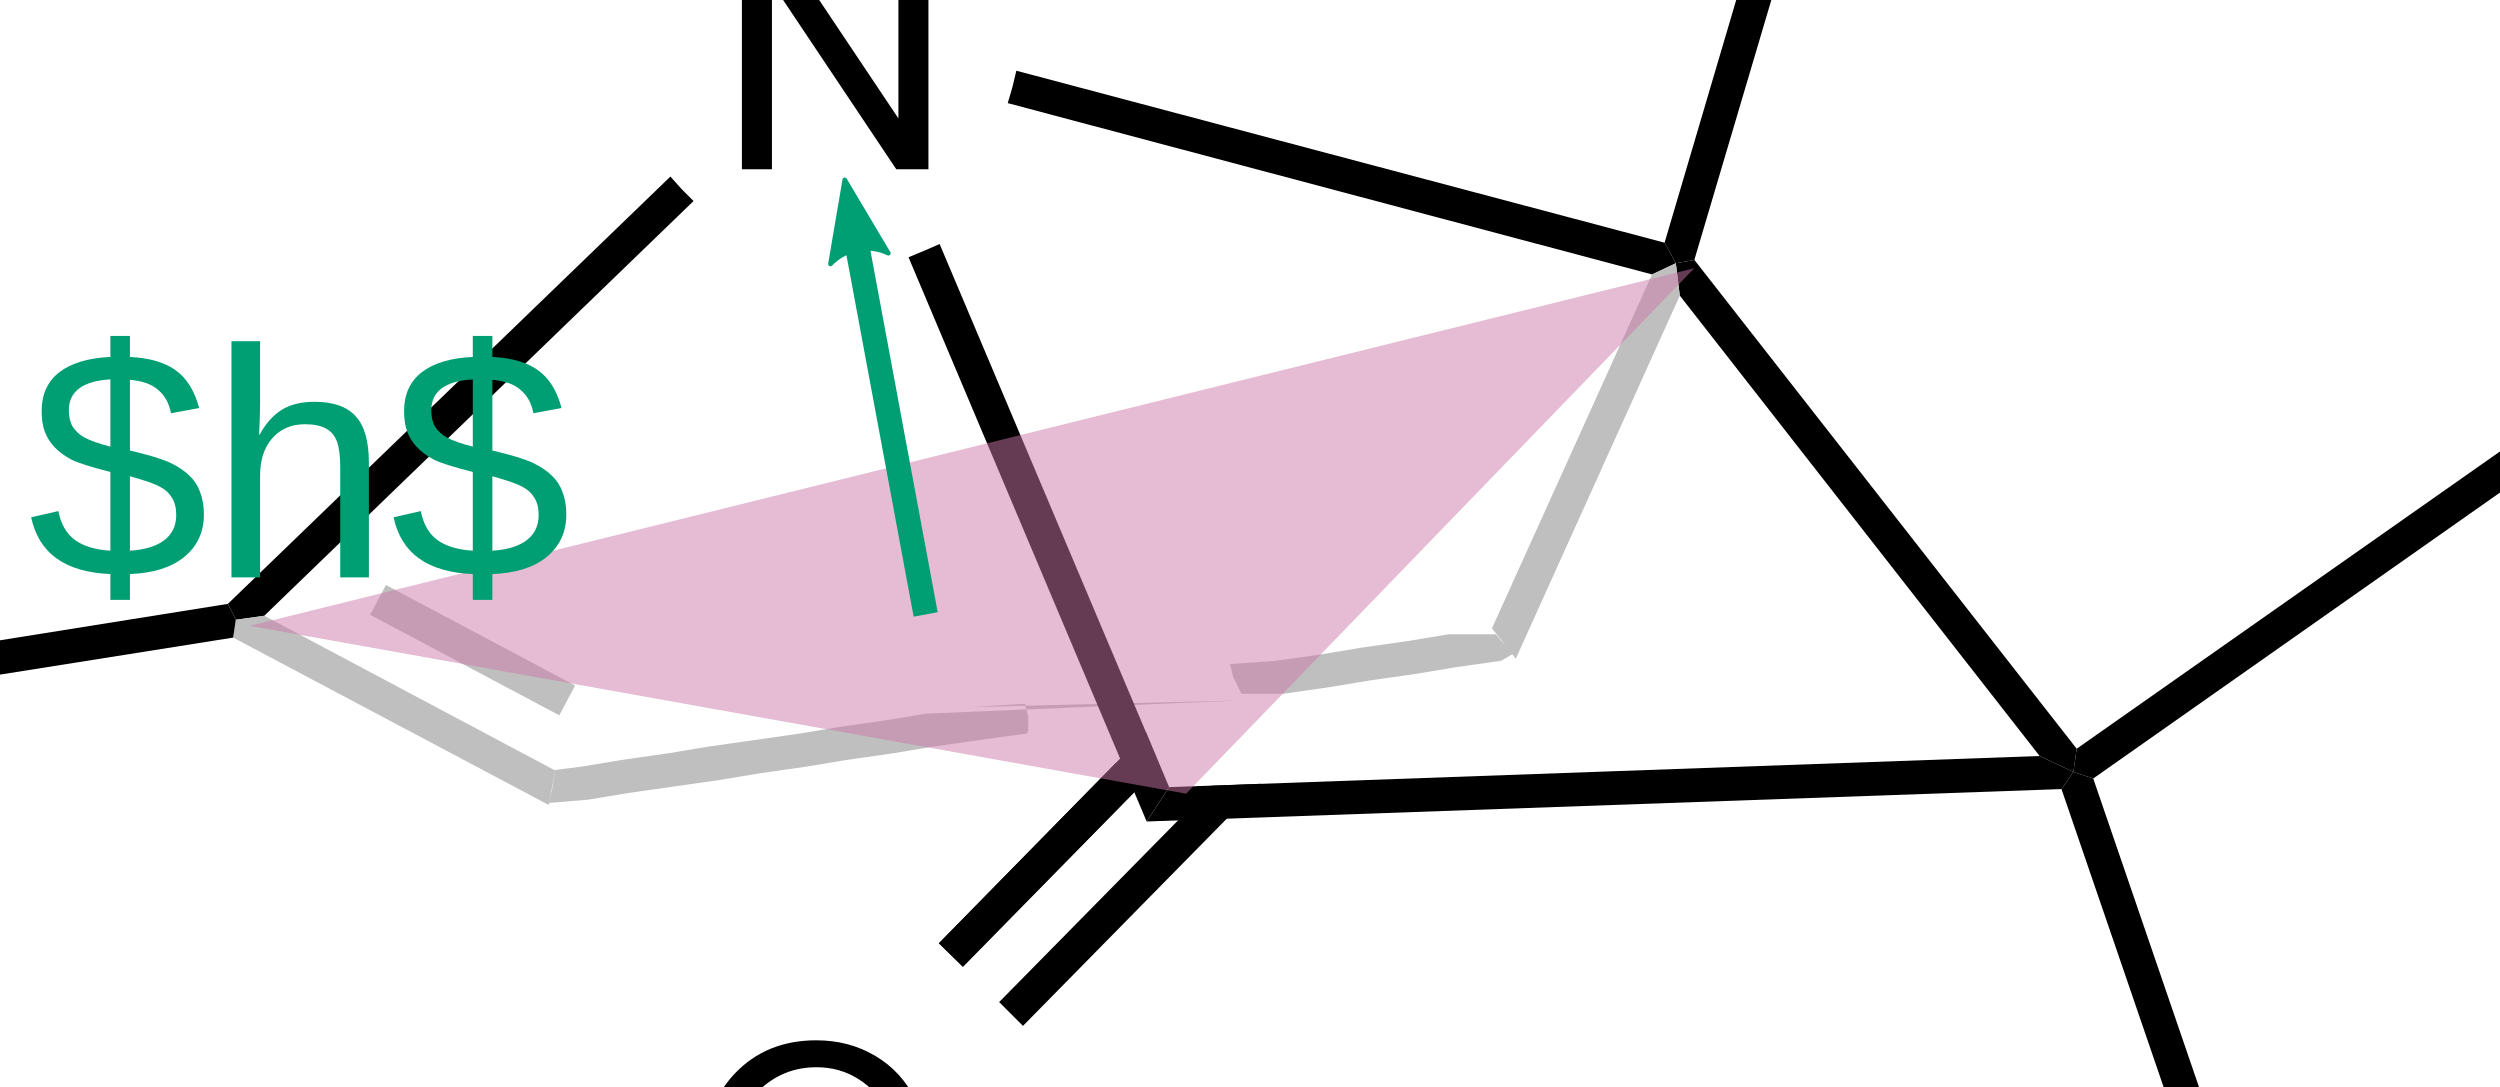
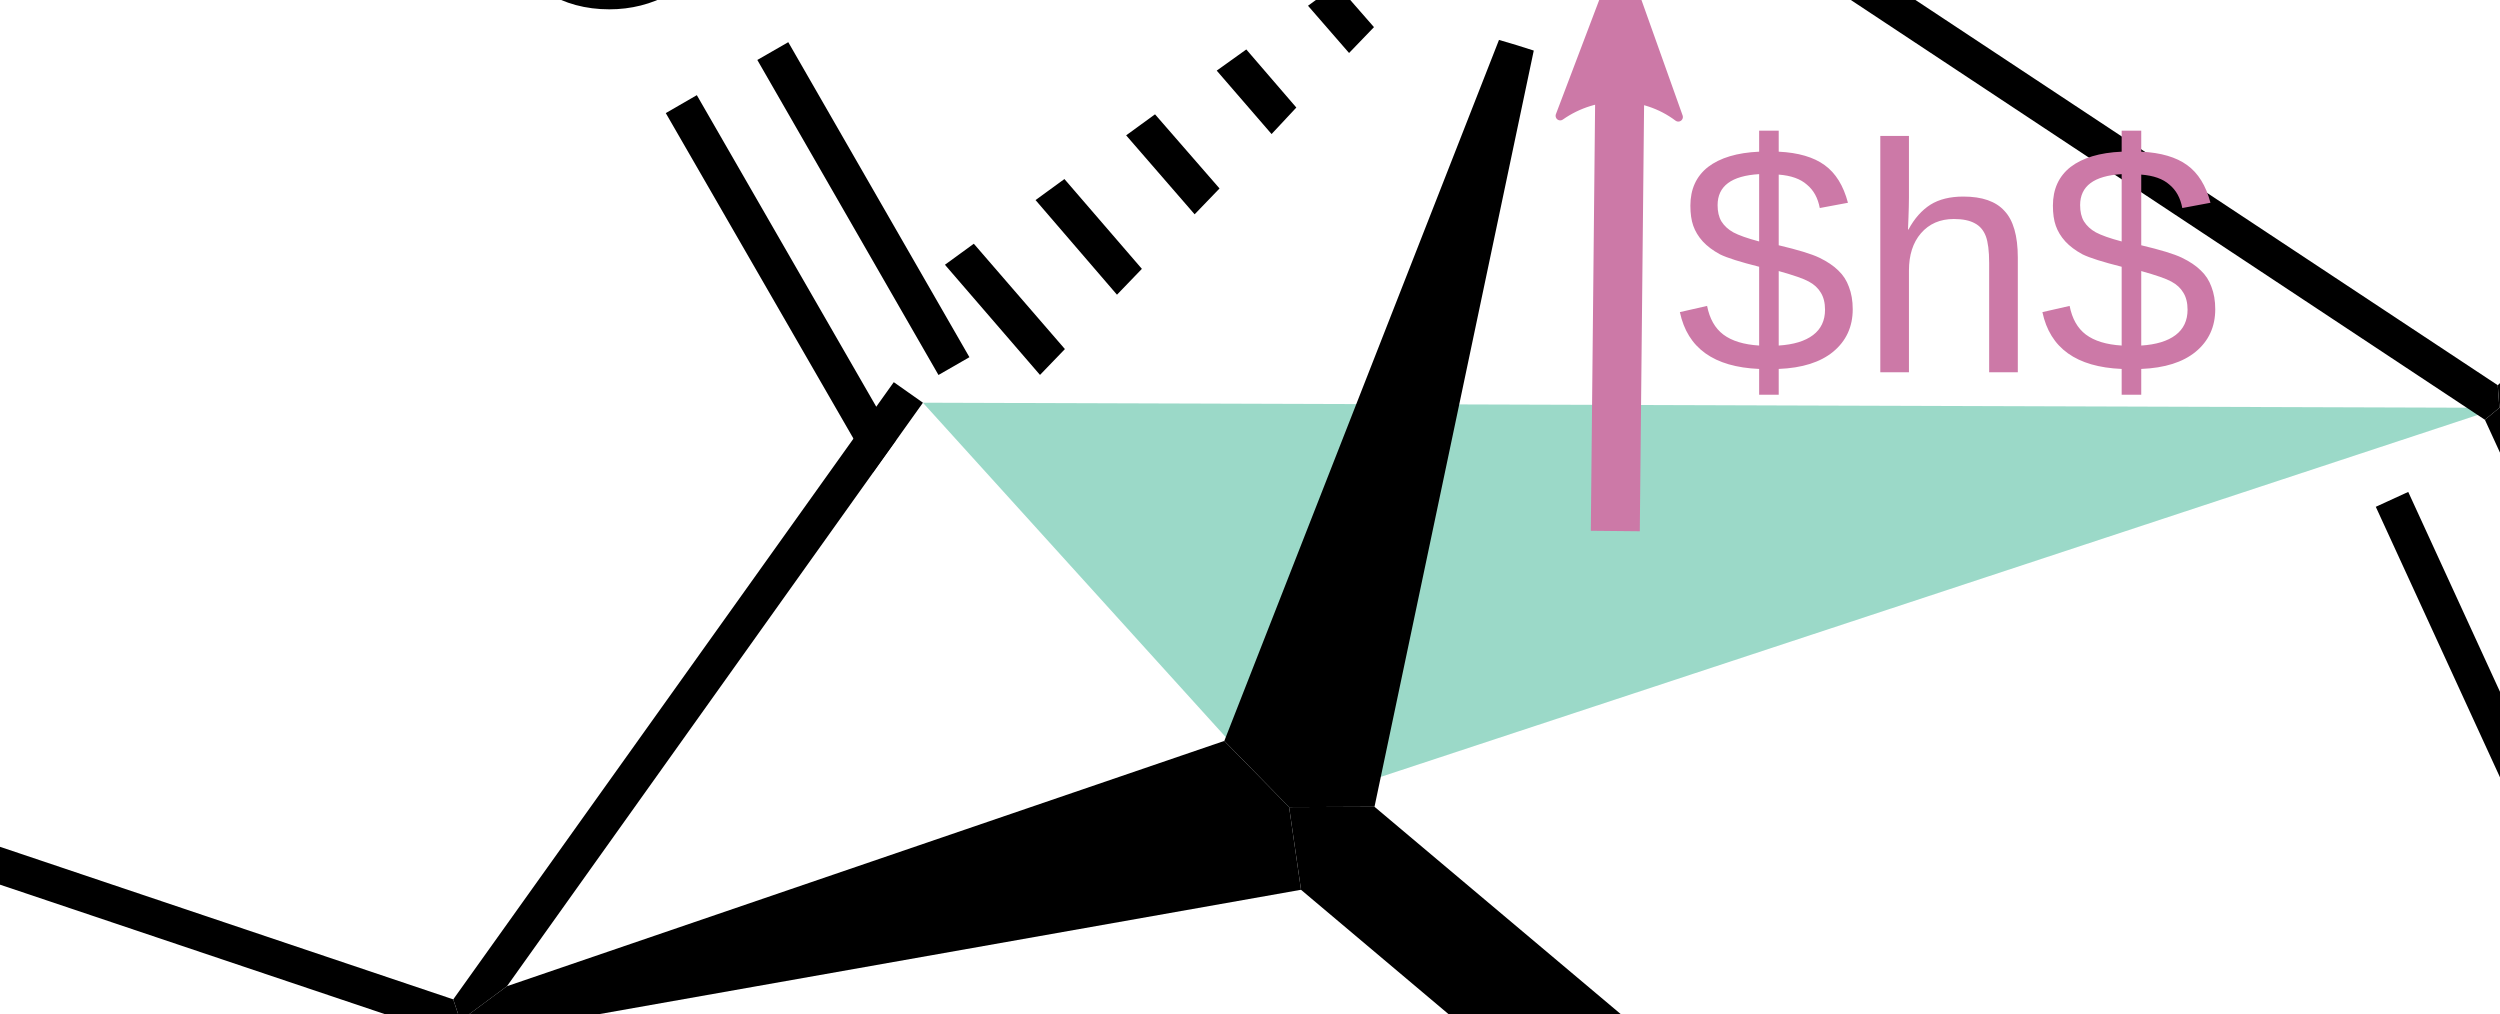
- <svg xmlns="http://www.w3.org/2000/svg" viewBox="25.8 31.39 81.86 35.59" preserveAspectRatio="xMidYMid" width="100%" height="100%" version="1.1" id="svg137">
-   <defs id="defs141">
-     <marker orient="auto" refY="0" refX="0" id="Arrow2Sstart" style="overflow:visible">
-       <path id="path1189" style="fill:#009e73;fill-opacity:1;fill-rule:evenodd;stroke:#009e73;stroke-width:0.625;stroke-linejoin:round;stroke-opacity:1" d="M 8.719,4.034 -2.207,0.016 8.719,-4.002 c -1.745,2.372 -1.735,5.617 -6e-7,8.035 z" transform="matrix(0.3,0,0,0.3,-0.69,0)" />
+ <svg xmlns="http://www.w3.org/2000/svg" viewBox="103.93 294.38 81.81 33.16" preserveAspectRatio="xMidYMid" width="100%" height="100%" version="1.1" id="svg132">
+   <defs id="defs136">
+     <marker orient="auto" refY="0.0" refX="0.0" id="Arrow2Send" style="overflow:visible;">
+       <path id="path1153" style="fill-rule:evenodd;stroke-width:0.625;stroke-linejoin:round;stroke:#cc79a7;stroke-opacity:1;fill:#cc79a7;fill-opacity:1" d="M 8.719,4.034 L -2.207,0.016 L 8.719,-4.002 C 6.973,-1.63 6.983,1.616 8.719,4.034 z " transform="scale(0.3) rotate(180) translate(-2.3,0)" />
    </marker>
  </defs>
-   <clipPath id="9333">
-     <rect x="0.255" y="0.255" width="139.49" height="769.29" id="rect2" />
+   <clipPath id="55">
+     <rect x="0.255" y="0.255" width="302.72" height="769.29" id="rect2" />
  </clipPath>
-   <g id="g1202" transform="matrix(2.165926,0,0,2.165926,-80.01647,-59.38584)">
-     <g id="Bond's parts">
-       <path d="m 70.75,51.5 v 0 h 0.72 l 0.08,0.1 0.1,0.1 0.07,0.1 -0.17,0.1 -0.7,0.1 -0.6,0.1 -0.7,0.1 -0.6,0.1 -0.7,0.1 h -0.63 l -0.02,-0.05 -0.1,-0.2 -0.05,-0.2 0.7,-0.05 0.7,-0.1 0.6,-0.1 0.7,-0.1 z" id="path7" style="fill:#bfbfbf;fill-rule:evenodd;stroke:#bfbfbf;stroke-width:0;stroke-linejoin:miter;shape-rendering:geometricPrecision" />
-       <path d="m 67.6,52.5 v 0 l -4.05,0.1 0.8,-0.05 0.05,0.2 v 0.2 l -0.02,0.05 -0.73,0.1 -0.7,0.1 -0.6,0.1 -0.7,0.1 -0.6,0.1 -0.7,0.1 -0.6,0.1 -0.7,0.1 -0.7,0.1 -0.6,0.1 -0.6,0.05 0.05,-0.2 0.05,-0.3 0.4,-0.05 0.6,-0.1 0.7,-0.1 0.6,-0.1 0.7,-0.1 0.7,-0.1 0.6,-0.1 0.7,-0.1 0.6,-0.1 z" id="path9" style="fill:#bfbfbf;fill-rule:evenodd;stroke:#bfbfbf;stroke-width:0;stroke-linejoin:miter;shape-rendering:geometricPrecision" />
-     </g>
-     <g id="text15" style="text-anchor:start;text-rendering:geometricPrecision" aria-label="OH">
-       <path id="path1150" style="font-size:5px;font-family:Arial;fill:#000000" d="m 100.392,46.577 q 0,-0.891 0.479,-1.394 0.479,-0.505 1.235,-0.505 0.496,0 0.894,0.237 0.398,0.237 0.605,0.662 0.21,0.422 0.21,0.959 0,0.544 -0.22,0.974 -0.22,0.43 -0.623,0.652 -0.403,0.22 -0.869,0.22 -0.505,0 -0.903,-0.244 -0.398,-0.244 -0.603,-0.667 -0.205,-0.422 -0.205,-0.894 z m 0.488,0.007 q 0,0.647 0.347,1.021 0.349,0.371 0.874,0.371 0.535,0 0.879,-0.376 0.347,-0.376 0.347,-1.067 0,-0.437 -0.149,-0.762 -0.146,-0.327 -0.432,-0.505 -0.283,-0.181 -0.637,-0.181 -0.503,0 -0.867,0.347 -0.361,0.344 -0.361,1.152 z" />
-       <path id="path1152" style="font-size:5px;font-family:Arial;fill:#000000" d="m 104.437,48.32 v -3.579 h 0.474 v 1.47 h 1.86 v -1.47 h 0.474 V 48.32 h -0.474 v -1.687 h -1.86 V 48.32 Z" />
-     </g>
-     <g id="text21" style="text-anchor:start;text-rendering:geometricPrecision" aria-label="O">
-       <path id="path1147" style="font-size:5px;font-family:Arial;fill:#000000" d="m 59.482,59.537 q 0,-0.891 0.479,-1.394 0.479,-0.505 1.235,-0.505 0.496,0 0.894,0.237 0.398,0.237 0.605,0.662 0.21,0.422 0.21,0.959 0,0.544 -0.22,0.974 -0.22,0.43 -0.623,0.652 -0.403,0.22 -0.869,0.22 -0.505,0 -0.903,-0.244 -0.398,-0.244 -0.603,-0.667 -0.205,-0.422 -0.205,-0.894 z m 0.488,0.007 q 0,0.647 0.347,1.021 0.349,0.371 0.874,0.371 0.535,0 0.879,-0.376 0.347,-0.376 0.347,-1.067 0,-0.437 -0.149,-0.762 -0.146,-0.327 -0.432,-0.505 -0.283,-0.181 -0.637,-0.181 -0.503,0 -0.867,0.347 -0.361,0.344 -0.361,1.152 z" />
-     </g>
-     <g id="text27" style="text-anchor:end;text-rendering:geometricPrecision" aria-label="HO">
-       <path id="path1142" style="font-size:5px;font-family:Arial;fill:#000000" d="M 26.21,46.08 V 42.501 h 0.474 v 1.47 h 1.86 V 42.501 h 0.474 v 3.579 H 28.544 V 44.393 h -1.86 v 1.687 z" />
-       <path id="path1144" style="font-size:5px;font-family:Arial;fill:#000000" d="m 29.665,44.337 q 0,-0.891 0.479,-1.394 0.479,-0.505 1.235,-0.505 0.496,0 0.894,0.237 0.398,0.237 0.605,0.662 0.21,0.422 0.21,0.959 0,0.544 -0.22,0.974 -0.22,0.43 -0.623,0.652 -0.403,0.22 -0.869,0.22 -0.505,0 -0.903,-0.244 -0.398,-0.244 -0.603,-0.667 -0.205,-0.422 -0.205,-0.894 z m 0.488,0.007 q 0,0.647 0.347,1.021 0.349,0.371 0.874,0.371 0.535,0 0.879,-0.376 0.347,-0.376 0.347,-1.067 0,-0.437 -0.149,-0.762 -0.146,-0.327 -0.432,-0.505 -0.283,-0.181 -0.637,-0.181 -0.503,0 -0.867,0.347 -0.361,0.344 -0.361,1.152 z" />
-     </g>
-     <g id="text33" style="text-anchor:start;text-rendering:geometricPrecision" aria-label="O">
-       <path id="path1139" style="font-size:5px;font-family:Arial;fill:#000000" d="m 33.582,62.497 q 0,-0.891 0.479,-1.394 0.479,-0.505 1.235,-0.505 0.496,0 0.894,0.237 0.398,0.237 0.605,0.662 0.21,0.422 0.21,0.959 0,0.544 -0.22,0.974 -0.22,0.43 -0.623,0.652 -0.403,0.22 -0.869,0.22 -0.505,0 -0.903,-0.244 -0.398,-0.244 -0.603,-0.667 -0.205,-0.422 -0.205,-0.894 z m 0.488,0.007 q 0,0.647 0.347,1.021 0.349,0.371 0.874,0.371 0.535,0 0.879,-0.376 0.347,-0.376 0.347,-1.067 0,-0.437 -0.149,-0.762 -0.146,-0.327 -0.432,-0.505 -0.283,-0.181 -0.637,-0.181 -0.503,0 -0.867,0.347 -0.361,0.344 -0.361,1.152 z" />
-     </g>
-     <g id="text39" style="text-anchor:start;text-rendering:geometricPrecision" aria-label="N">
-       <path id="path1136" style="font-size:5px;font-family:Arial;fill:#000000" d="M 60.071,44.47 V 40.891 h 0.486 l 1.88,2.81 V 40.891 h 0.454 v 3.579 h -0.486 l -1.88,-2.812 v 2.812 z" />
-     </g>
-     <g id="text45" style="text-anchor:start;text-rendering:geometricPrecision" aria-label="Me">
-       <path id="path1131" style="font-size:5px;font-family:Arial;fill:#000000" d="m 92.761,58.84 v -3.579 h 0.713 l 0.847,2.534 q 0.117,0.354 0.171,0.53 0.061,-0.195 0.19,-0.574 l 0.857,-2.49 H 96.177 V 58.84 H 95.72 V 55.844 L 94.68,58.84 H 94.253 L 93.218,55.793 V 58.84 Z" />
-       <path id="path1133" style="font-size:5px;font-family:Arial;fill:#000000" d="m 98.664,58.005 0.454,0.056 q -0.107,0.398 -0.398,0.618 -0.291,0.22 -0.742,0.22 -0.569,0 -0.903,-0.349 -0.332,-0.352 -0.332,-0.984 0,-0.654 0.337,-1.016 0.337,-0.361 0.874,-0.361 0.52,0 0.85,0.354 0.33,0.354 0.33,0.996 0,0.039 -0.002,0.117 h -1.934 q 0.024,0.427 0.242,0.654 0.217,0.227 0.542,0.227 0.242,0 0.413,-0.127 0.171,-0.127 0.271,-0.405 z M 97.222,57.295 h 1.448 q -0.029,-0.327 -0.166,-0.491 -0.21,-0.254 -0.544,-0.254 -0.303,0 -0.51,0.203 -0.205,0.203 -0.227,0.542 z" />
-     </g>
-     <g id="text51" style="text-anchor:start;text-rendering:geometricPrecision" aria-label="H">
-       <path id="path1128" style="font-size:5px;font-family:Arial;fill:#000000" d="M 75.8,37.65 V 34.071 h 0.474 v 1.47 h 1.86 V 34.071 h 0.474 v 3.579 H 78.134 V 35.963 h -1.86 v 1.687 z" />
-     </g>
-     <g id="text57" style="text-anchor:start;text-rendering:geometricPrecision" aria-label="H">
-       <path id="path1125" style="font-size:5px;font-family:Arial;fill:#000000" d="m 82.13,65.24 v -3.579 h 0.474 v 1.47 h 1.86 v -1.47 h 0.474 v 3.579 h -0.474 v -1.687 h -1.86 v 1.687 z" />
-     </g>
-     <path d="m 99.09,46.2 v 0 l 0.01,0.25 0.01,0.26 -8.75,0.24 -0.39,-0.24 -0.08,-0.25 z" id="path61" style="fill:#000000;fill-rule:evenodd;stroke:#000000;stroke-width:0;stroke-linejoin:miter;shape-rendering:geometricPrecision" />
-     <path id="line65" d="m 63.23,56.35 2.68,-2.73" style="stroke:#000000;stroke-width:0.51;shape-rendering:auto" />
-     <path d="m 63.96,57.06 v 0 l 0.36,0.36 3.6,-3.66 -0.74,0.03 z" id="path67" style="fill:#000000;fill-rule:evenodd;stroke:#000000;stroke-width:0;stroke-linejoin:miter;shape-rendering:geometricPrecision" />
-     <path d="m 63.05,56.17 v 0 l 0.36,0.35 2.98,-3.03 -0.21,-0.51 z" id="path69" style="fill:#000000;fill-rule:evenodd;stroke:#000000;stroke-width:0;stroke-linejoin:miter;shape-rendering:geometricPrecision" />
-     <path d="m 33.38,46.96 v 0 l 0.2,-0.16 0.19,-0.16 5.39,6.5 -0.1,0.27 -0.1,0.27 z" id="path73" style="fill:#000000;fill-rule:evenodd;stroke:#000000;stroke-width:0;stroke-linejoin:miter;shape-rendering:geometricPrecision" />
-     <path id="line77" d="m 35.71,59.18 2.58,-6.1" style="stroke:#000000;stroke-width:0.51;shape-rendering:auto" />
-     <path d="m 37,59.73 v 0 l 0.47,0.2 2.97,-7 -0.59,0.1 z" id="path79" style="fill:#000000;fill-rule:evenodd;stroke:#000000;stroke-width:0;stroke-linejoin:miter;shape-rendering:geometricPrecision" />
-     <path d="m 35.47,59.08 v 0 l 0.47,0.2 2.82,-6.63 -0.37,-0.45 z" id="path81" style="fill:#000000;fill-rule:evenodd;stroke:#000000;stroke-width:0;stroke-linejoin:miter;shape-rendering:geometricPrecision" />
-     <path d="m 64.09,43.47 v 0 l 0.07,-0.24 0.06,-0.25 9.8,2.6 0.17,0.31 -0.36,0.17 z" id="path85" style="fill:#000000;fill-rule:evenodd;stroke:#000000;stroke-width:0;stroke-linejoin:miter;shape-rendering:geometricPrecision" />
-     <path d="m 62.59,45.8 v 0 l 0.24,-0.1 0.23,-0.1 3.47,8.21 -0.17,0.26 -0.17,0.26 z" id="path89" style="fill:#000000;fill-rule:evenodd;stroke:#000000;stroke-width:0;stroke-linejoin:miter;shape-rendering:geometricPrecision" />
-     <path d="m 58.99,44.58 v 0 l 0.17,0.19 0.18,0.18 -6.49,6.27 -0.43,0.06 -0.12,-0.24 z" id="path93" style="fill:#000000;fill-rule:evenodd;stroke:#000000;stroke-width:0;stroke-linejoin:miter;shape-rendering:geometricPrecision" />
-     <path d="m 74.25,46.38 v 0 l -0.06,-0.49 0.28,-0.05 5.78,7.39 -0.05,0.35 -0.51,-0.24 z" id="path97" style="fill:#000000;fill-rule:evenodd;stroke:#000000;stroke-width:0;stroke-linejoin:miter;shape-rendering:geometricPrecision" />
-     <path d="m 73.83,46.06 v 0 l 0.36,-0.17 0.06,0.49 -2.48,5.49 -0.18,-0.23 -0.18,-0.23 z" id="path101" style="fill:#bfbfbf;fill-rule:evenodd;stroke:#bfbfbf;stroke-width:0;stroke-linejoin:miter;shape-rendering:geometricPrecision" />
-     <path d="m 74.47,45.84 v 0 l -0.28,0.05 -0.17,-0.31 1.98,-6.71 0.24,0.08 0.25,0.07 z" id="path105" style="fill:#000000;fill-rule:evenodd;stroke:#000000;stroke-width:0;stroke-linejoin:miter;shape-rendering:geometricPrecision" />
-     <path d="m 79.69,53.34 v 0 l 0.51,0.24 -0.18,0.26 -13.83,0.49 0.17,-0.26 0.17,-0.26 z" id="path109" style="fill:#000000;fill-rule:evenodd;stroke:#000000;stroke-width:0;stroke-linejoin:miter;shape-rendering:geometricPrecision" />
-     <path d="m 80.5,53.68 v 0 l -0.3,-0.1 0.05,-0.35 9.64,-6.77 0.08,0.25 -0.11,0.39 z" id="path113" style="fill:#000000;fill-rule:evenodd;stroke:#000000;stroke-width:0;stroke-linejoin:miter;shape-rendering:geometricPrecision" />
-     <path d="m 80.02,53.84 v 0 l 0.18,-0.26 0.3,0.1 2.3,6.71 -0.24,0.08 -0.24,0.08 z" id="path117" style="fill:#000000;fill-rule:evenodd;stroke:#000000;stroke-width:0;stroke-linejoin:miter;shape-rendering:geometricPrecision" />
-     <path d="m 89.86,47.1 v 0 l 0.11,-0.39 0.39,0.24 3.02,6.86 -0.23,0.11 -0.23,0.1 z" id="path121" style="fill:#000000;fill-rule:evenodd;stroke:#000000;stroke-width:0;stroke-linejoin:miter;shape-rendering:geometricPrecision" />
-     <path d="m 52.38,51.55 v 0 l 0.04,-0.27 0.43,-0.06 4.4,2.34 -0.05,0.26 -0.05,0.26 z" id="path125" style="fill:#bfbfbf;fill-rule:evenodd;stroke:#bfbfbf;stroke-width:0;stroke-linejoin:miter;shape-rendering:geometricPrecision" />
-     <path id="line127" d="m 54.57,50.98 2.86,1.52" style="stroke:#bfbfbf;stroke-width:0.51;shape-rendering:auto" />
-     <path d="m 52.3,51.04 v 0 l 0.12,0.24 -0.04,0.27 -13.42,2.13 0.1,-0.27 0.1,-0.27 z" id="path131" style="fill:#000000;fill-rule:evenodd;stroke:#000000;stroke-width:0;stroke-linejoin:miter;shape-rendering:geometricPrecision" />
+   <path style="fill:#009e73;fill-opacity:0.392;stroke:none;stroke-width:1.374;stroke-linecap:butt;stroke-linejoin:round;stroke-miterlimit:4;stroke-dasharray:none;stroke-opacity:1" d="m 134.131,307.558 11.984,13.234 39.605,-13.067 -51.589,-0.167" id="path1116" />
+   <g aria-label="HO" style="font-size:27.473px;text-anchor:end;stroke-width:2.289;text-rendering:geometricPrecision" id="text9" transform="translate(3.58977,16.54459)">
+     <path d="m 63.169,325.471 v -8.194 h 1.084 v 3.365 h 4.259 v -3.365 h 1.084 v 8.194 H 68.512 v -3.862 h -4.259 v 3.862 z" style="font-size:11.447px;font-family:Arial;fill:#000000;stroke-width:2.289" id="path1788" />
+     <path d="m 71.078,321.48 q 0,-2.04 1.096,-3.192 1.096,-1.157 2.828,-1.157 1.135,0 2.046,0.542 0.911,0.542 1.386,1.515 0.481,0.967 0.481,2.197 0,1.246 -0.503,2.23 -0.503,0.984 -1.425,1.492 -0.922,0.503 -1.99,0.503 -1.157,0 -2.068,-0.559 -0.911,-0.559 -1.381,-1.526 -0.47,-0.967 -0.47,-2.046 z m 1.118,0.017 q 0,1.481 0.794,2.336 0.799,0.85 2.001,0.85 1.224,0 2.012,-0.861 0.794,-0.861 0.794,-2.443 0,-1 -0.341,-1.744 -0.335,-0.749 -0.989,-1.157 -0.648,-0.414 -1.459,-0.414 -1.151,0 -1.984,0.794 -0.827,0.788 -0.827,2.638 z" style="font-size:11.447px;font-family:Arial;fill:#000000;stroke-width:2.289" id="path1790" />
  </g>
-   <path style="fill:#cc79a7;fill-opacity:0.493;stroke:none;stroke-width:0.978;stroke-linecap:butt;stroke-linejoin:miter;stroke-miterlimit:4;stroke-dasharray:3.911, 3.911;stroke-dashoffset:0;stroke-opacity:1" d="M 33.98,51.882 64.637,57.379 81.28,40.171 Z" id="path1155" />
-   <path style="fill:none;stroke:#009e73;stroke-width:0.8;stroke-linecap:butt;stroke-linejoin:miter;stroke-miterlimit:4;stroke-dasharray:none;stroke-opacity:1;marker-start:url(#Arrow2Sstart)" d="m 53.662,38.343 2.448,13.166" id="path1157" />
-   <text xml:space="preserve" style="font-style:normal;font-variant:normal;font-weight:normal;font-stretch:normal;font-size:10.667px;line-height:1.25;font-family:Arial;-inkscape-font-specification:Arial;text-align:end;letter-spacing:0px;word-spacing:0px;text-anchor:end;fill:#009e73;fill-opacity:1;stroke:none" x="53.399" y="50.296" id="text1847">
-     <tspan id="tspan1845" x="53.399" y="50.296">$h$</tspan>
+   <g aria-label="O" style="font-size:27.473px;text-anchor:start;stroke-width:2.289;text-rendering:geometricPrecision" id="text15" transform="translate(-5.928095,5.0874)">
+     <path d="m 125.878,285.468 q 0,-2.04 1.096,-3.192 1.095,-1.157 2.828,-1.157 1.135,0 2.046,0.542 0.911,0.542 1.386,1.515 0.481,0.967 0.481,2.197 0,1.246 -0.503,2.23 -0.503,0.984 -1.425,1.492 -0.922,0.503 -1.99,0.503 -1.157,0 -2.068,-0.559 -0.911,-0.559 -1.381,-1.526 -0.47,-0.967 -0.47,-2.046 z m 1.118,0.017 q 0,1.481 0.794,2.336 0.799,0.85 2.001,0.85 1.224,0 2.012,-0.861 0.794,-0.861 0.794,-2.443 0,-1 -0.341,-1.744 -0.335,-0.749 -0.989,-1.157 -0.648,-0.414 -1.459,-0.414 -1.151,0 -1.984,0.794 -0.827,0.788 -0.827,2.638 z" style="font-size:11.447px;font-family:Arial;fill:#000000;stroke-width:2.289" id="path1793" />
+   </g>
+   <g aria-label="OH" style="font-size:27.473px;text-anchor:start;stroke-width:2.289;text-rendering:geometricPrecision" id="text21" transform="translate(-0.03756602,-18.45555)">
+     <path d="m 226.198,323.151 q 0,-2.04 1.096,-3.191 1.095,-1.157 2.828,-1.157 1.135,0 2.046,0.542 0.911,0.542 1.386,1.515 0.481,0.967 0.481,2.197 0,1.246 -0.503,2.23 -0.503,0.984 -1.425,1.492 -0.922,0.503 -1.99,0.503 -1.157,0 -2.068,-0.559 -0.911,-0.559 -1.381,-1.526 -0.469,-0.967 -0.469,-2.046 z m 1.118,0.017 q 0,1.481 0.794,2.336 0.799,0.85 2.001,0.85 1.224,0 2.012,-0.861 0.794,-0.861 0.794,-2.443 0,-1 -0.341,-1.744 -0.335,-0.749 -0.989,-1.157 -0.648,-0.414 -1.459,-0.414 -1.151,0 -1.984,0.794 -0.827,0.788 -0.827,2.638 z" style="font-size:11.447px;font-family:Arial;fill:#000000;stroke-width:2.289" id="path1796" />
+     <path d="m 235.46,327.142 v -8.194 h 1.084 v 3.365 h 4.259 v -3.365 h 1.084 v 8.194 h -1.084 v -3.862 h -4.259 v 3.862 z" style="font-size:11.447px;font-family:Arial;fill:#000000;stroke-width:2.289" id="path1798" />
+   </g>
+   <g aria-label="O" style="font-size:27.473px;text-anchor:start;stroke-width:2.289;text-rendering:geometricPrecision" id="text27" transform="translate(-8.245375,-10.99294)">
+     <path d="m 206.844,283.339 q 0,-2.04 1.096,-3.192 1.095,-1.157 2.828,-1.157 1.135,0 2.046,0.542 0.911,0.542 1.386,1.515 0.481,0.967 0.481,2.197 0,1.246 -0.503,2.23 -0.503,0.984 -1.425,1.492 -0.922,0.503 -1.99,0.503 -1.157,0 -2.068,-0.559 -0.911,-0.559 -1.381,-1.526 -0.469,-0.967 -0.469,-2.046 z m 1.118,0.017 q 0,1.481 0.794,2.336 0.799,0.85 2.001,0.85 1.224,0 2.012,-0.861 0.794,-0.861 0.794,-2.443 0,-1 -0.341,-1.744 -0.335,-0.749 -0.989,-1.157 -0.648,-0.414 -1.459,-0.414 -1.151,0 -1.984,0.794 -0.827,0.788 -0.827,2.638 z" style="font-size:11.447px;font-family:Arial;fill:#000000;stroke-width:2.289" id="path1801" />
+   </g>
+   <g aria-label="N" style="font-size:27.473px;text-anchor:start;stroke-width:2.289;text-rendering:geometricPrecision" id="text33" transform="translate(-5.57724,-2.186564)">
+     <path d="m 158.316,294.633 v -8.194 h 1.112 l 4.304,6.433 v -6.433 h 1.04 v 8.194 h -1.112 L 159.356,288.194 v 6.439 z" style="font-size:11.447px;font-family:Arial;fill:#000000;stroke-width:2.289" id="path1804" />
+   </g>
+   <g aria-label="Me" style="font-size:27.473px;text-anchor:end;stroke-width:2.289;text-rendering:geometricPrecision" id="text39" transform="translate(-1.324054,18.58612)">
+     <path d="m 56.432,302.073 v -8.194 h 1.632 l 1.939,5.802 q 0.268,0.81 0.391,1.213 0.14,-0.447 0.436,-1.313 l 1.962,-5.701 h 1.459 v 8.194 h -1.045 v -6.858 l -2.381,6.858 h -0.978 l -2.37,-6.975 v 6.975 z" style="font-size:11.447px;font-family:Arial;fill:#000000;stroke-width:2.289" id="path1807" />
+     <path d="m 69.947,300.162 1.04,0.129 q -0.246,0.911 -0.911,1.414 -0.665,0.503 -1.699,0.503 -1.302,0 -2.068,-0.799 -0.76,-0.805 -0.76,-2.252 0,-1.498 0.771,-2.325 0.771,-0.827 2.001,-0.827 1.191,0 1.945,0.81 0.755,0.81 0.755,2.28 0,0.089 -0.006,0.268 H 66.588 q 0.056,0.978 0.553,1.498 0.497,0.52 1.241,0.52 0.553,0 0.945,-0.291 0.391,-0.291 0.62,-0.928 z m -3.303,-1.626 h 3.314 q -0.067,-0.749 -0.38,-1.123 -0.481,-0.581 -1.246,-0.581 -0.693,0 -1.168,0.464 -0.47,0.464 -0.52,1.241 z" style="font-size:11.447px;font-family:Arial;fill:#000000;stroke-width:2.289" id="path1809" />
+   </g>
+   <g aria-label="H" style="font-size:27.473px;text-anchor:start;stroke-width:2.289;text-rendering:geometricPrecision" id="text45" transform="translate(-5.551106,12.78622)">
+     <path d="m 92.61,287.261 v -8.194 h 1.084 v 3.365 h 4.259 v -3.365 h 1.084 v 8.194 h -1.084 v -3.862 h -4.259 v 3.862 z" style="font-size:11.447px;font-family:Arial;fill:#000000;stroke-width:2.289" id="path1812" />
+   </g>
+   <path style="fill:#000000;fill-rule:evenodd;stroke:#000000;stroke-width:0;stroke-linejoin:miter;shape-rendering:geometricPrecision" id="path49" d="m 82.296,331.461 v 0 l -0.534,-0.276 -0.506,-0.259 6.689,-12.752 0.937,-0.522 0.281,0.71 z" />
+   <path style="stroke:#000000;stroke-width:1.168;shape-rendering:auto" d="m 129.219,296.051 5.928,10.309" id="line52" />
+   <path style="fill:#000000;fill-rule:evenodd;stroke:#000000;stroke-width:0;stroke-linejoin:miter;shape-rendering:geometricPrecision" id="path54" d="m 126.733,297.494 v 0 l -1.016,0.587 6.779,11.757 0.746,-1.042 z" />
+   <path style="fill:#000000;fill-rule:evenodd;stroke:#000000;stroke-width:0;stroke-linejoin:miter;shape-rendering:geometricPrecision" id="path60" d="m 223.635,300.874 v 0 l -0.226,0.546 -0.232,0.523 -20.549,-8.813 -0.11,-0.68 -0.11,-0.679 z" />
+   <path style="fill:#000000;fill-rule:evenodd;stroke:#000000;stroke-width:0;stroke-linejoin:miter;shape-rendering:geometricPrecision" id="path66" d="m 201.151,278.136 v 0 l -1.167,-3.3e-4 0.005,16.181 1.172,-0.372 z" />
+   <path style="fill:#000000;fill-rule:evenodd;stroke:#000000;stroke-width:0;stroke-linejoin:miter;shape-rendering:geometricPrecision" id="path68" d="m 205.17,278.124 v 0 l -1.167,-3.2e-4 0.013,14.687 1.172,1.262 z" />
+   <path style="fill:#000000;fill-rule:evenodd;stroke:#000000;stroke-width:0;stroke-linejoin:miter;shape-rendering:geometricPrecision" id="path72" d="m 152.983,295.686 v 0 l 0.58,0.172 0.558,0.177 -5.212,24.746 -2.794,0.011 -2.121,-2.165 z" />
+   <path style="fill:#000000;fill-rule:evenodd;stroke:#000000;stroke-width:0;stroke-linejoin:miter;shape-rendering:geometricPrecision" id="path75" d="m 150.644,291.762 v 0 l 0.767,0.88 -0.815,0.846 -0.898,-1.038 z" />
+   <path style="fill:#000000;fill-rule:evenodd;stroke:#000000;stroke-width:0;stroke-linejoin:miter;shape-rendering:geometricPrecision" id="path77" d="m 147.679,293.88 v 0 l 1.213,1.388 -0.815,0.846 -1.344,-1.546 z" />
+   <path style="fill:#000000;fill-rule:evenodd;stroke:#000000;stroke-width:0;stroke-linejoin:miter;shape-rendering:geometricPrecision" id="path79" d="m 144.714,295.998 v 0 l 1.637,1.901 -0.81,0.868 -1.795,-2.076 z" />
+   <path style="fill:#000000;fill-rule:evenodd;stroke:#000000;stroke-width:0;stroke-linejoin:miter;shape-rendering:geometricPrecision" id="path81" d="m 141.727,298.121 v 0 l 2.111,2.426 -0.815,0.846 -2.241,-2.584 z" />
+   <path style="fill:#000000;fill-rule:evenodd;stroke:#000000;stroke-width:0;stroke-linejoin:miter;shape-rendering:geometricPrecision" id="path83" d="m 138.762,300.239 v 0 l 2.535,2.939 -0.815,0.846 -2.665,-3.097 z" />
+   <path style="fill:#000000;fill-rule:evenodd;stroke:#000000;stroke-width:0;stroke-linejoin:miter;shape-rendering:geometricPrecision" id="path85" d="m 135.797,302.356 v 0 l 2.981,3.447 -0.815,0.846 -3.111,-3.605 z" />
+   <path style="fill:#000000;fill-rule:evenodd;stroke:#000000;stroke-width:0;stroke-linejoin:miter;shape-rendering:geometricPrecision" id="path90" d="m 162.115,292.803 v 0 l 0.309,-0.494 0.336,-0.477 22.906,15.153 0.053,0.74 -0.474,0.391 z" />
+   <path style="fill:#000000;fill-rule:evenodd;stroke:#000000;stroke-width:0;stroke-linejoin:miter;shape-rendering:geometricPrecision" id="path94" d="m 143.994,318.626 v 0 l 2.121,2.165 0.39,2.706 -27.561,4.883 0.05,-0.599 1.525,-1.128 z" />
+   <path style="fill:#000000;fill-rule:evenodd;stroke:#000000;stroke-width:0;stroke-linejoin:miter;shape-rendering:geometricPrecision" id="path97" d="m 146.505,323.498 v 0 l -0.39,-2.706 2.794,-0.011 23.128,19.472 -0.25,2.172 -0.25,2.172 z" />
+   <path style="fill:#000000;fill-rule:evenodd;stroke:#000000;stroke-width:0;stroke-linejoin:miter;shape-rendering:geometricPrecision" id="path100" d="m 120.519,326.654 v 0 l -1.525,1.128 -0.232,-0.698 14.416,-20.198 0.477,0.336 0.477,0.336 z" />
+   <path style="fill:#000000;fill-rule:evenodd;stroke:#000000;stroke-width:0;stroke-linejoin:miter;shape-rendering:geometricPrecision" id="path104" d="m 118.761,327.083 v 0 l 0.232,0.698 -0.05,0.599 -29.78,-10.018 -0.281,-0.71 0.607,-0.422 z" />
+   <path style="fill:#000000;fill-rule:evenodd;stroke:#000000;stroke-width:0;stroke-linejoin:miter;shape-rendering:geometricPrecision" id="path108" d="m 171.536,344.598 v 0 l 0.25,-2.172 0.25,-2.172 22.672,-11.508 1.285,1.395 1.285,1.395 z" />
+   <path style="fill:#000000;fill-rule:evenodd;stroke:#000000;stroke-width:0;stroke-linejoin:miter;shape-rendering:geometricPrecision" id="path112" d="m 88.338,317.025 v 0 l 0.544,0.626 -0.937,0.522 -15.454,-0.99 0.05,-0.599 0.033,-0.571 z" />
+   <path style="fill:#000000;fill-rule:evenodd;stroke:#000000;stroke-width:0;stroke-linejoin:miter;shape-rendering:geometricPrecision" id="path116" d="m 89.49,317.229 v 0 l -0.607,0.422 -0.544,-0.626 0.809,-13.697 0.571,0.033 0.594,0.027 z" />
+   <path style="fill:#000000;fill-rule:evenodd;stroke:#000000;stroke-width:0;stroke-linejoin:miter;shape-rendering:geometricPrecision" id="path120" d="m 185.246,308.116 v 0 l 0.474,-0.391 0.714,0.141 10.845,23.671 -1.285,-1.395 -1.285,-1.395 z" />
+   <path style="stroke:#000000;stroke-width:1.168;shape-rendering:auto" d="m 182.206,310.721 7.988,17.399" id="line122" />
+   <path style="fill:#000000;fill-rule:evenodd;stroke:#000000;stroke-width:0;stroke-linejoin:miter;shape-rendering:geometricPrecision" id="path126" d="m 186.434,307.865 v 0 l -0.714,-0.141 -0.053,-0.74 16.741,-15.214 0.11,0.679 0.11,0.68 z" />
+   <path style="fill:#cc79a7;stroke:#cc79a7;stroke-width:1.603;stroke-linecap:butt;stroke-linejoin:miter;stroke-miterlimit:4;stroke-dasharray:none;stroke-opacity:1;marker-end:url(#Arrow2Send)" d="m 156.789,311.757 0.168,-16.655" id="path1118" />
+   <path style="fill:#e69f00;stroke:none;stroke-width:0.067" d="m 172.045,286.429 a 1.97,1.97 0 1 1 3.941,0 1.97,1.97 0 1 1 -3.941,0 z" id="path188" />
+   <path style="fill:#e69f00;stroke:none;stroke-width:0.05" d="m 174.349,286.836 v -19.67 h -0.667 v 19.67 z" id="path190" />
+   <path style="fill:#e69f00;stroke:none;stroke-width:0.075" d="m 94.659,267.187 h 79.22 v -0.667 H 94.659 Z" id="path192" />
+   <text xml:space="preserve" style="font-style:normal;font-variant:normal;font-weight:normal;font-stretch:normal;font-size:10.667px;line-height:1.25;font-family:Arial;-inkscape-font-specification:Arial;text-align:start;letter-spacing:0px;word-spacing:0px;text-anchor:start;fill:#e69f00;fill-opacity:1;stroke:none" x="95.595" y="263.055" id="text1866">
+     <tspan id="tspan1864" x="95.595" y="263.055" style="text-align:start;text-anchor:start">piramidyzacja</tspan>
  </text>
-   <path style="fill:#e69f00;stroke:none;stroke-width:0.067" d="m 77.289,28.851 a 1.97,1.97 0 1 0 -3.941,0 1.97,1.97 0 1 0 3.941,0 z" id="path188" />
-   <path style="fill:#e69f00;stroke:none;stroke-width:0.039" d="M 74.986,29.258 V 17.338 h 0.667 v 11.92 z" id="path190" />
-   <path style="fill:#e69f00;stroke:none;stroke-width:0.075" d="M 75.206,17.609 H -4.015 V 16.942 H 75.206 Z" id="path192" />
-   <text xml:space="preserve" style="font-style:normal;font-variant:normal;font-weight:normal;font-stretch:normal;font-size:10.667px;line-height:1.25;font-family:Arial;-inkscape-font-specification:Arial;text-align:start;letter-spacing:0px;word-spacing:0px;text-anchor:start;fill:#e69f00;fill-opacity:1;stroke:none" x="-4.054" y="13.477" id="text1866">
-     <tspan id="tspan1864" x="-4.054" y="13.477" style="text-align:start;text-anchor:start">piramidyzacja</tspan>
+   <text xml:space="preserve" style="font-style:normal;font-variant:normal;font-weight:normal;font-stretch:normal;font-size:15.84px;line-height:1.25;font-family:Arial;-inkscape-font-specification:Arial;text-align:start;letter-spacing:0px;word-spacing:0px;text-anchor:start;fill:#cc79a7;fill-opacity:1;stroke:none;stroke-width:1.485" x="158.792" y="306.562" id="text1847">
+     <tspan id="tspan1845" x="158.792" y="306.562" style="font-size:10.667px;text-align:start;text-anchor:start;fill:#cc79a7;stroke-width:1.485">$h$</tspan>
  </text>
</svg>
